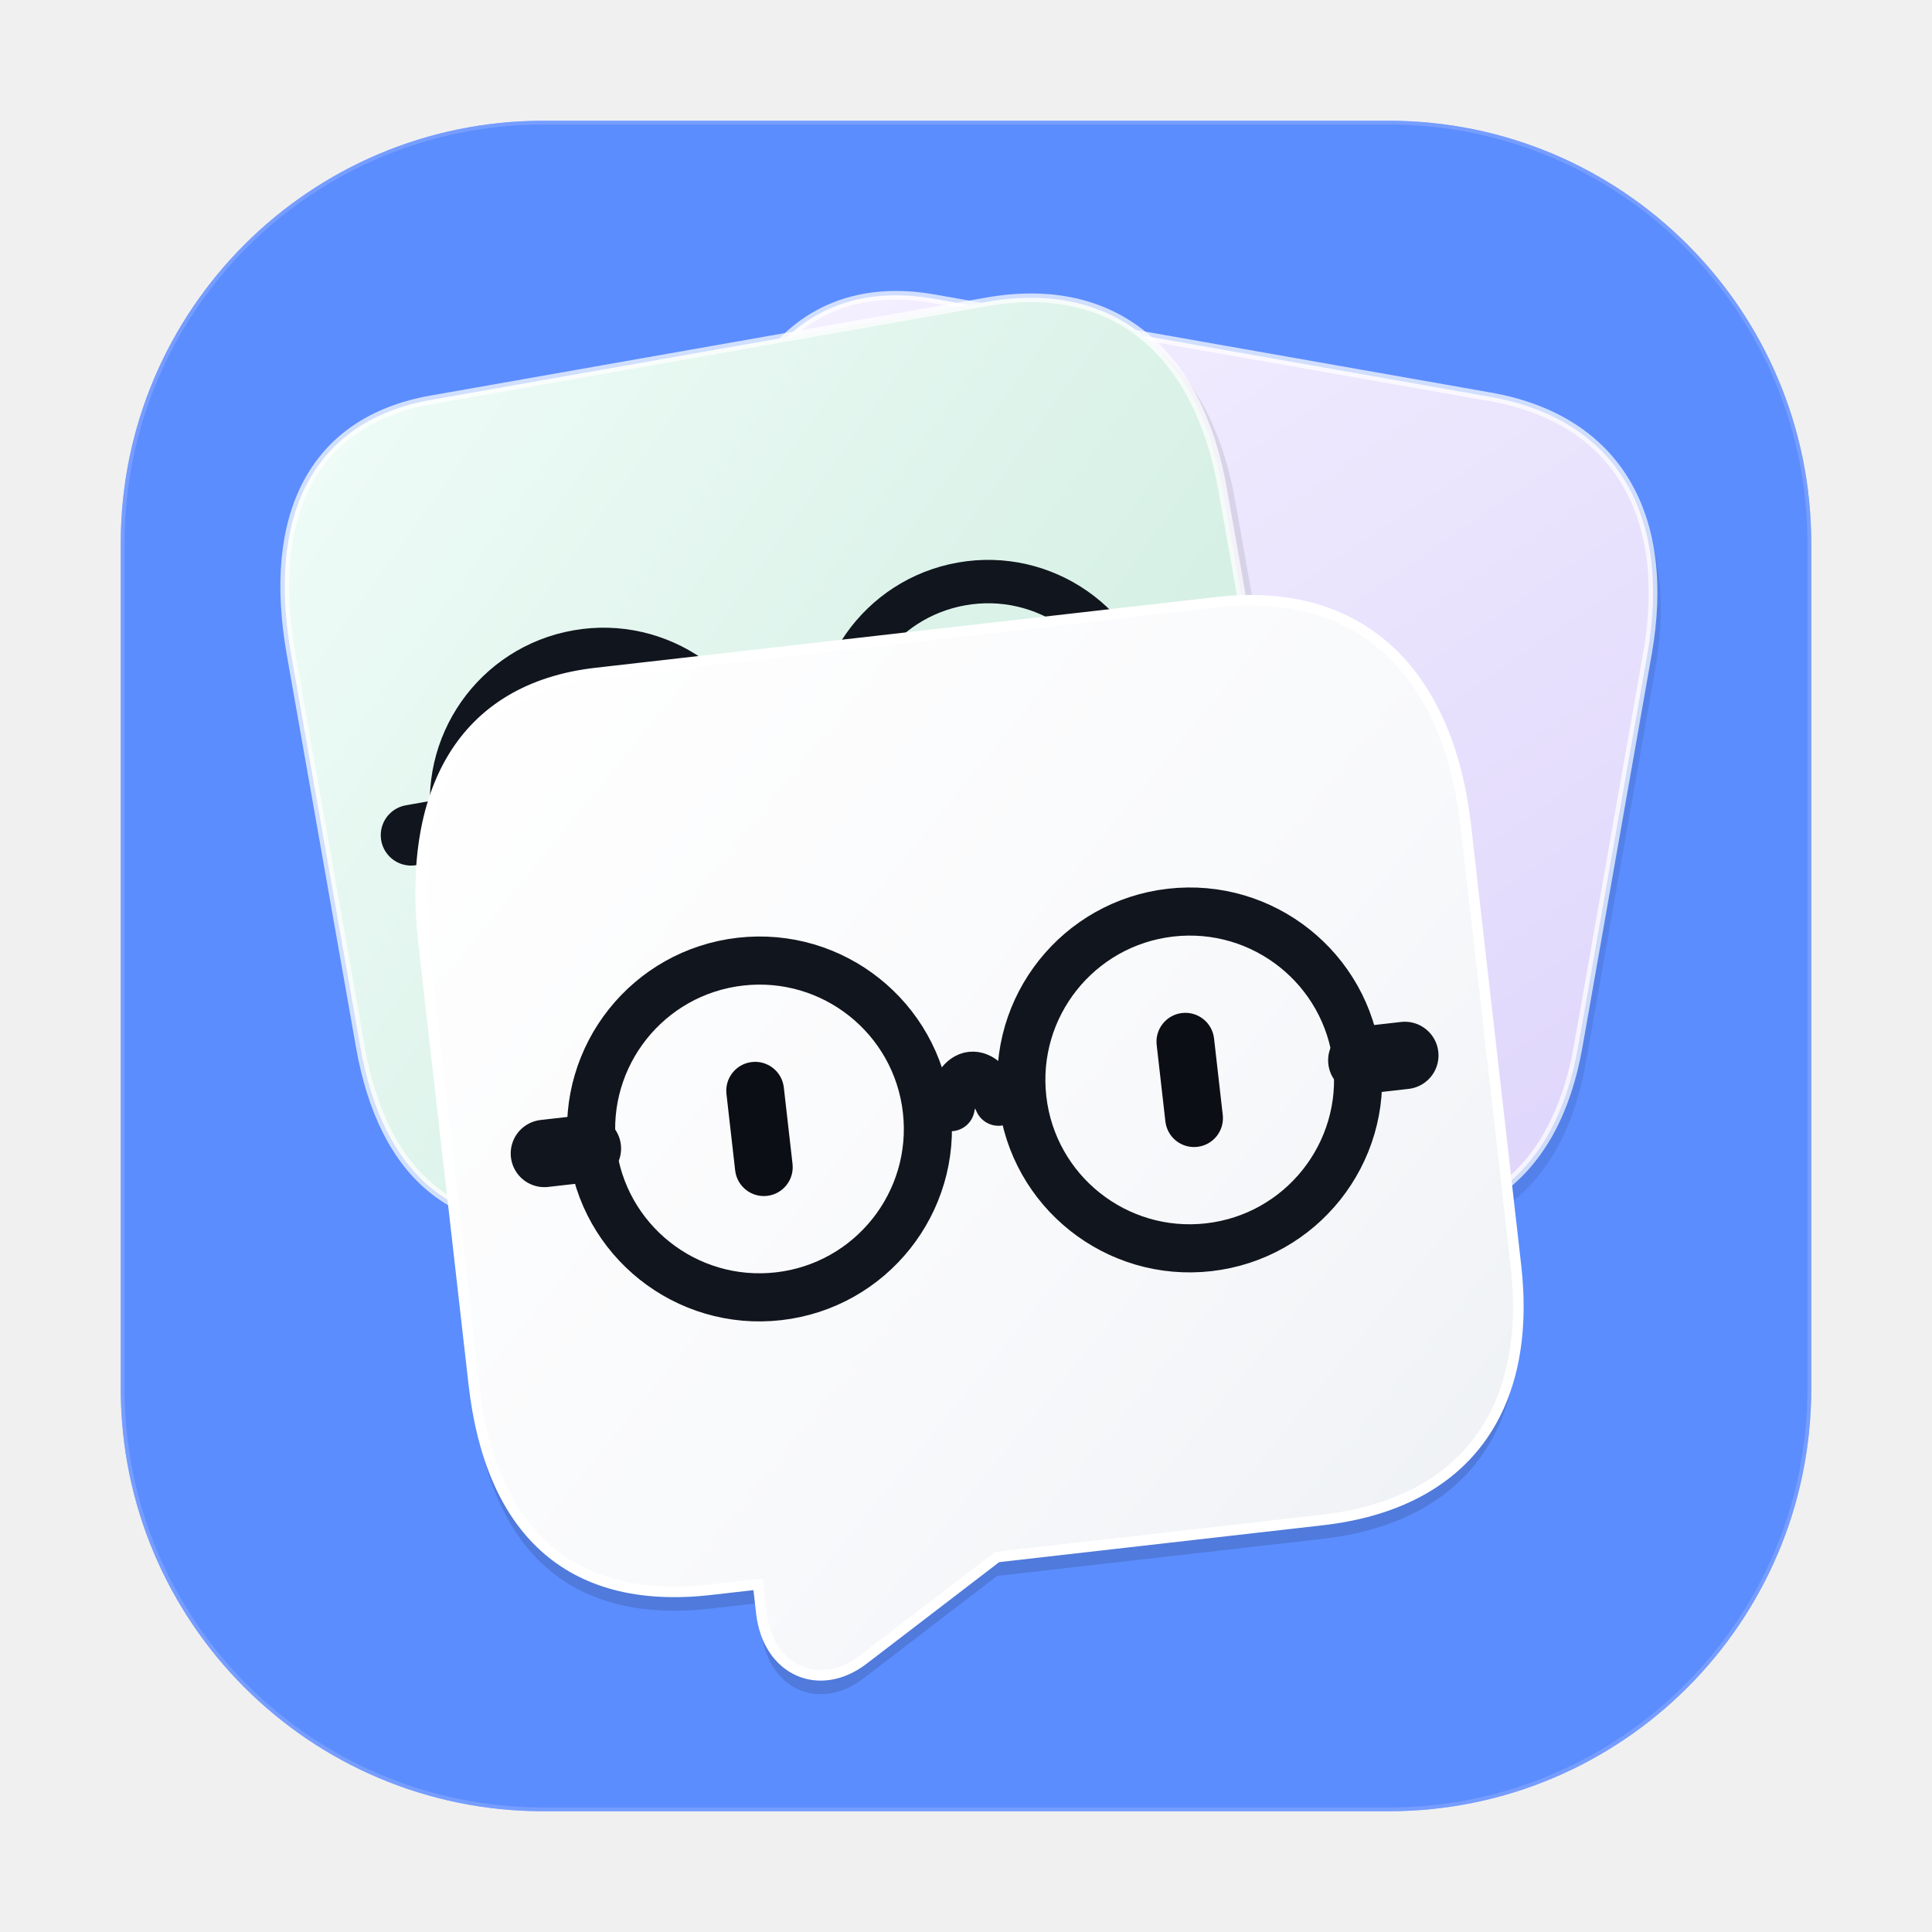
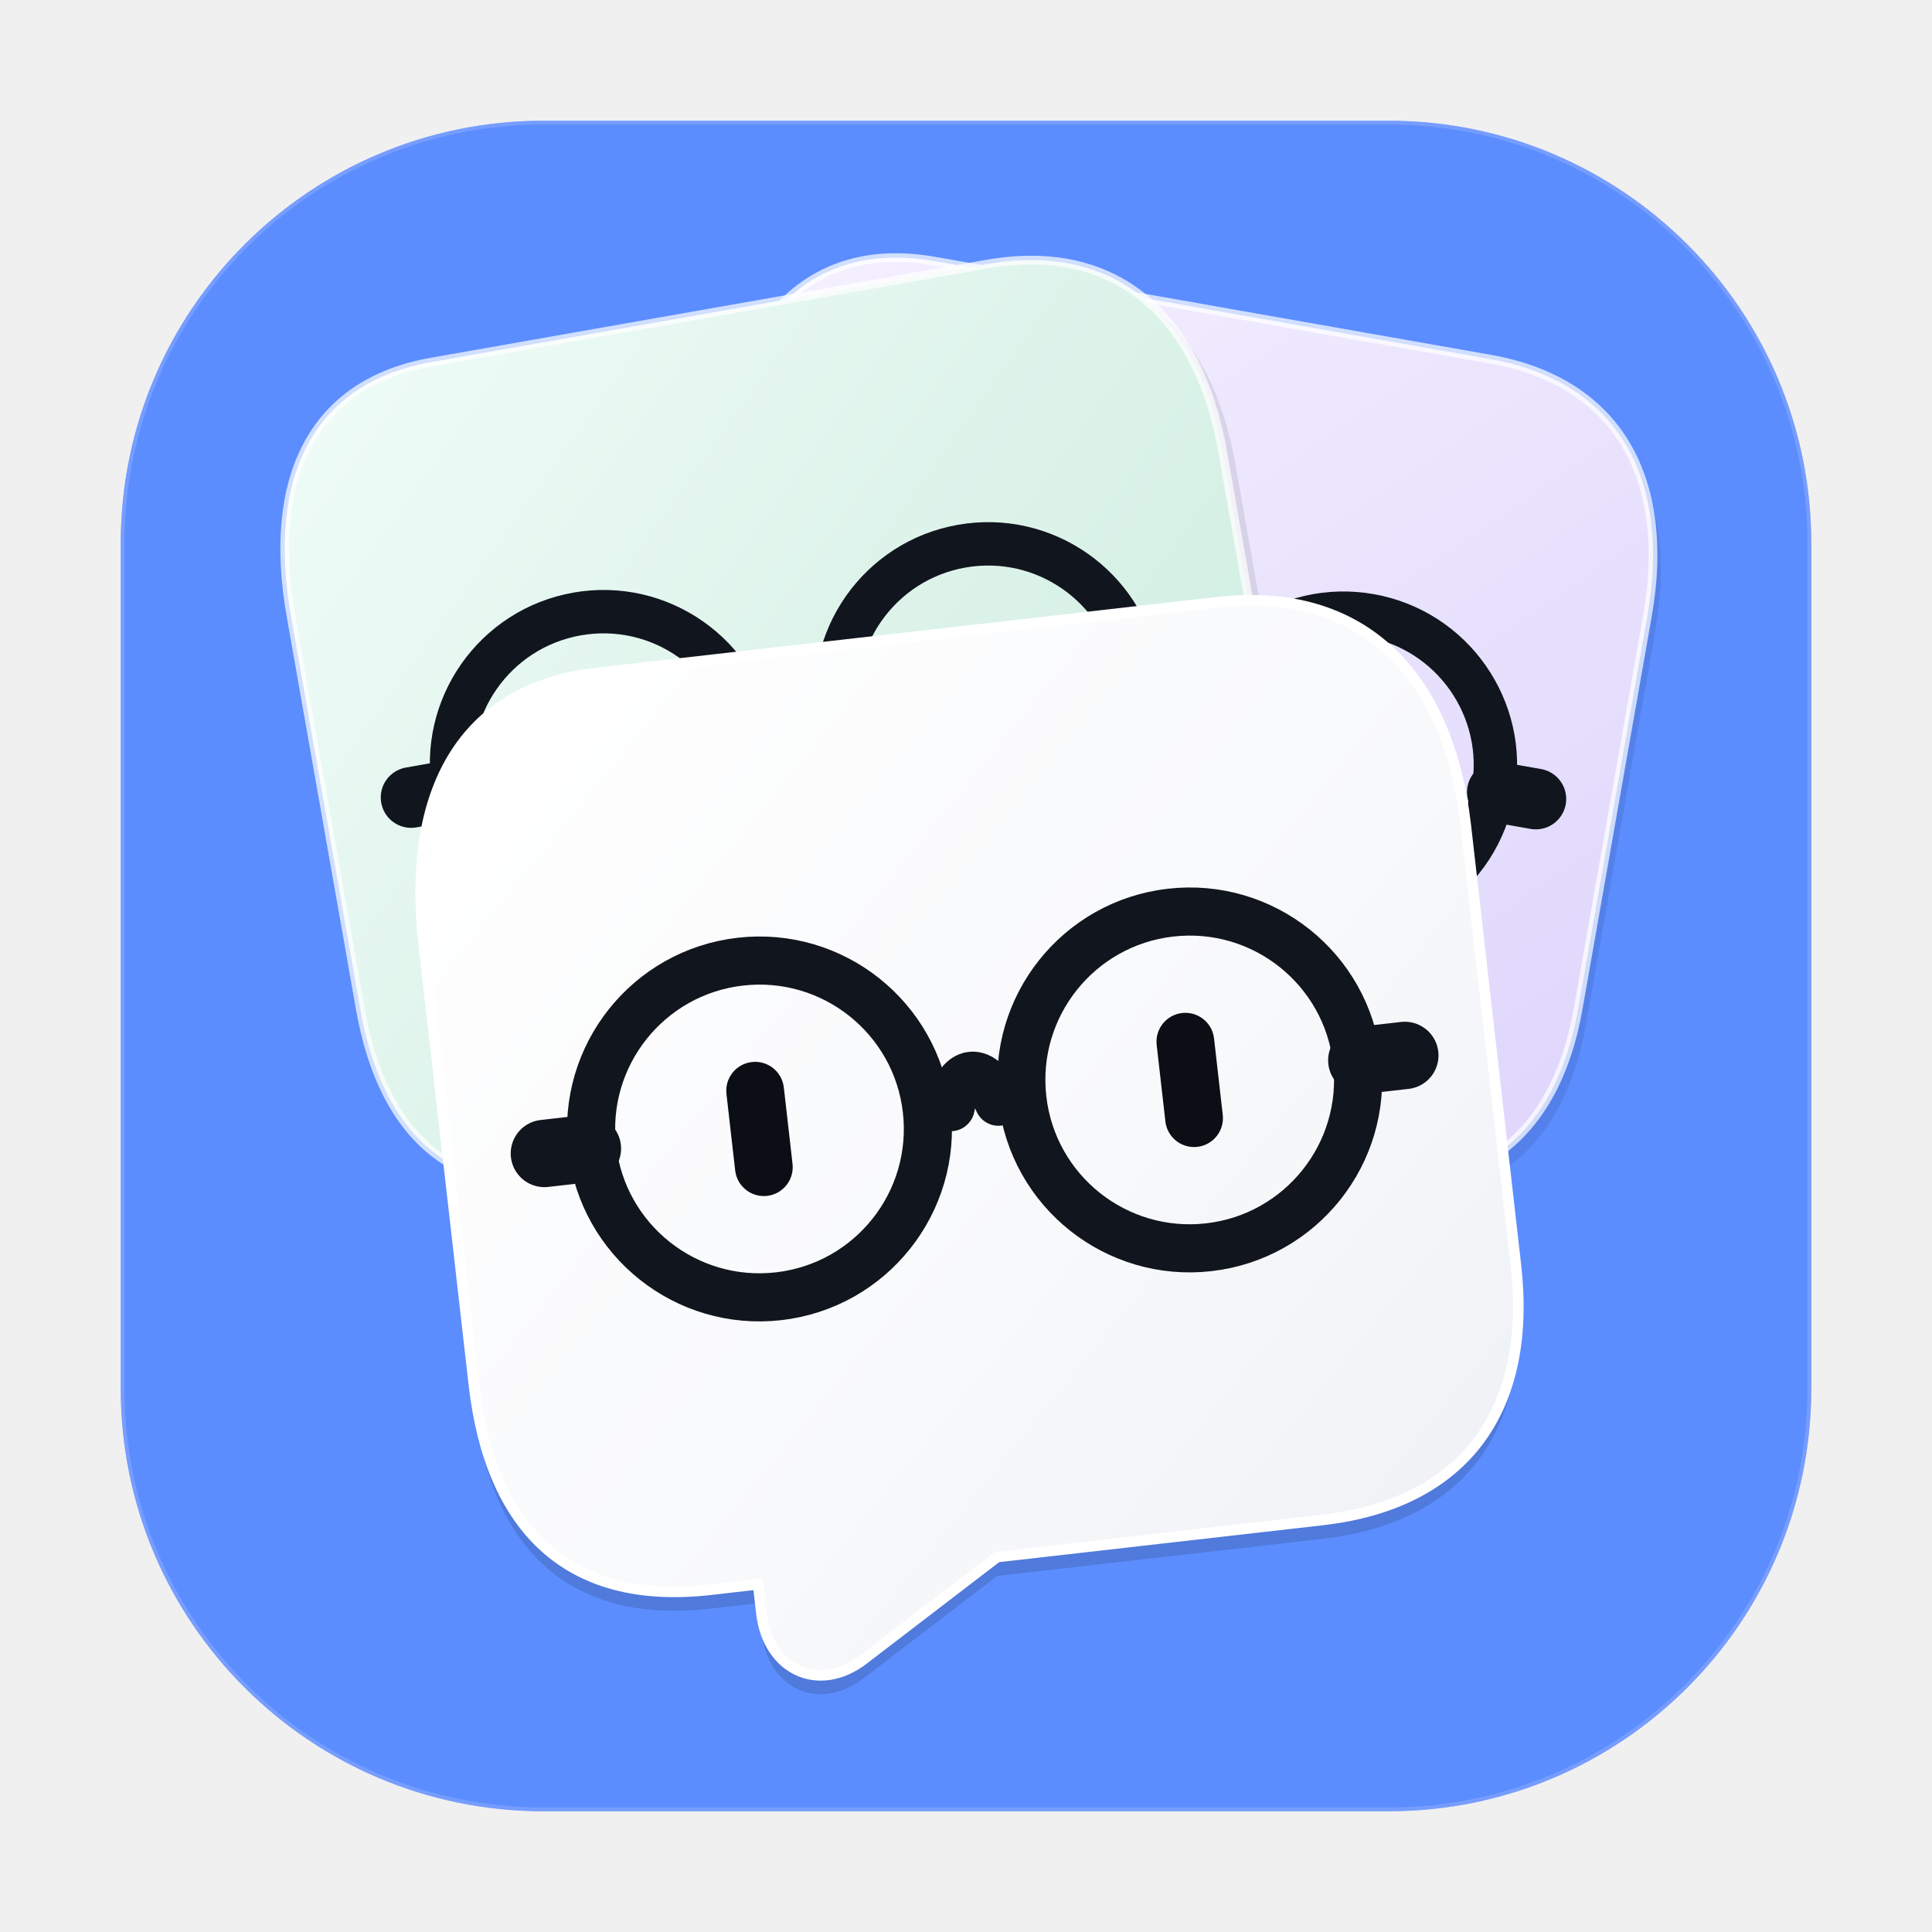
<svg xmlns="http://www.w3.org/2000/svg" viewBox="0 0 1024 1024">
  <defs>
    <linearGradient id="avatar-surface" x1="0%" y1="0%" x2="100%" y2="100%">
      <stop offset="0" stop-color="#ffffff" />
      <stop offset="58%" stop-color="#f8f9fb" />
      <stop offset="100%" stop-color="#edf0f4" />
    </linearGradient>
    <linearGradient id="mint-surface" x1="0%" y1="0%" x2="100%" y2="100%">
      <stop offset="0" stop-color="#f0fcf8" />
      <stop offset="100%" stop-color="#c9eadc" />
    </linearGradient>
    <linearGradient id="lavender-surface" x1="0%" y1="0%" x2="100%" y2="100%">
      <stop offset="0" stop-color="#f5f1ff" />
      <stop offset="100%" stop-color="#ddd4fb" />
    </linearGradient>
  </defs>
  <rect x="64" y="64" width="896" height="896" rx="224" fill="#5b8dff" />
  <rect x="65" y="65" width="894" height="894" rx="223" fill="none" stroke="#8aa9ff" stroke-opacity=".58" stroke-width="2" />
-   <g data-layer="rear-coworker-right" data-style="blank-card" transform="translate(335 145) scale(4.6) rotate(10 59.5 56)">
+   <g data-layer="rear-coworker-right" data-style="peeking-card" transform="translate(335 125) scale(4.6) rotate(10 59.5 56)">
    <path d="M26 8h65c15 0 23 10 23 26v46c0 15-8 24-23 24H57l-15 9c-5 3-10 0-10-6v-3h-5C12 104 5 95 5 80V34C5 18 12 8 26 8Z" fill="#17131f" opacity=".1" transform="translate(1.2 1.6)" />
    <path d="M26 8h65c15 0 23 10 23 26v46c0 15-8 24-23 24H57l-15 9c-5 3-10 0-10-6v-3h-5C12 104 5 95 5 80V34C5 18 12 8 26 8Z" fill="url(#lavender-surface)" stroke="#ffffff" stroke-opacity=".72" stroke-width="1" />
+     <g data-layer="rear-glasses" fill="none" stroke="#11151d" stroke-linecap="round" stroke-width="5">
+       <circle cx="37.5" cy="57" r="17.5" />
+       <circle cx="82.5" cy="57" r="17.5" />
+       <path d="M57.5 57c1.25-4 3.75-4 5 0" />
+       <path d="M15 57h4.5M100.5 57h4.5" stroke-width="7" />
+     </g>
  </g>
-   <g data-layer="rear-coworker-left" data-style="peeking-card" transform="translate(145 145) scale(4.6) rotate(-10 59.5 56)">
+   <g data-layer="rear-coworker-left" data-style="peeking-card" transform="translate(145 125) scale(4.6) rotate(-10 59.5 56)">
    <path d="M26 8h65c15 0 23 10 23 26v46c0 15-8 24-23 24H57l-15 9c-5 3-10 0-10-6v-3h-5C12 104 5 95 5 80V34C5 18 12 8 26 8Z" fill="#11201b" opacity=".1" transform="translate(1.2 1.6)" />
    <path d="M26 8h65c15 0 23 10 23 26v46c0 15-8 24-23 24H57l-15 9c-5 3-10 0-10-6v-3h-5C12 104 5 95 5 80V34C5 18 12 8 26 8Z" fill="url(#mint-surface)" stroke="#ffffff" stroke-opacity=".72" stroke-width="1" />
    <g data-layer="rear-glasses" fill="none" stroke="#11151d" stroke-linecap="round" stroke-width="5">
      <circle cx="37.5" cy="57" r="17.5" />
      <circle cx="82.5" cy="57" r="17.5" />
      <path d="M57.5 57c1.25-4 3.75-4 5 0" />
      <path d="M15 57h4.5M100.5 57h4.5" stroke-width="7" />
    </g>
  </g>
  <path data-layer="front-shadow" d="M26 8h65c15 0 23 10 23 26v46c0 15-8 24-23 24H57l-15 9c-5 3-10 0-10-6v-3h-5C12 104 5 95 5 80V34C5 18 12 8 26 8Z" fill="#11141a" opacity=".16" transform="translate(210 305) scale(5.1) rotate(-6.5 59.5 56)" />
  <g data-layer="front-coworker" transform="translate(210 295) scale(5.1) rotate(-6.5 59.5 56)">
    <path d="M26 8h65c15 0 23 10 23 26v46c0 15-8 24-23 24H57l-15 9c-5 3-10 0-10-6v-3h-5C12 104 5 95 5 80V34C5 18 12 8 26 8Z" fill="url(#avatar-surface)" stroke="#ffffff" stroke-width="1.1" />
    <g data-layer="pupils" fill="#0b0e14">
      <rect x="34.5" y="50" width="6" height="14" rx="3" />
      <rect x="79.5" y="50" width="6" height="14" rx="3" />
    </g>
    <g data-layer="glasses" fill="none" stroke="#11151d" stroke-linecap="round" stroke-width="5">
      <circle cx="37.5" cy="57" r="17.5" />
      <circle cx="82.5" cy="57" r="17.5" />
      <path d="M57.5 57c1.25-4 3.75-4 5 0" />
      <path d="M15 57h4.5M100.5 57h4.5" stroke-width="7" />
    </g>
  </g>
</svg>
